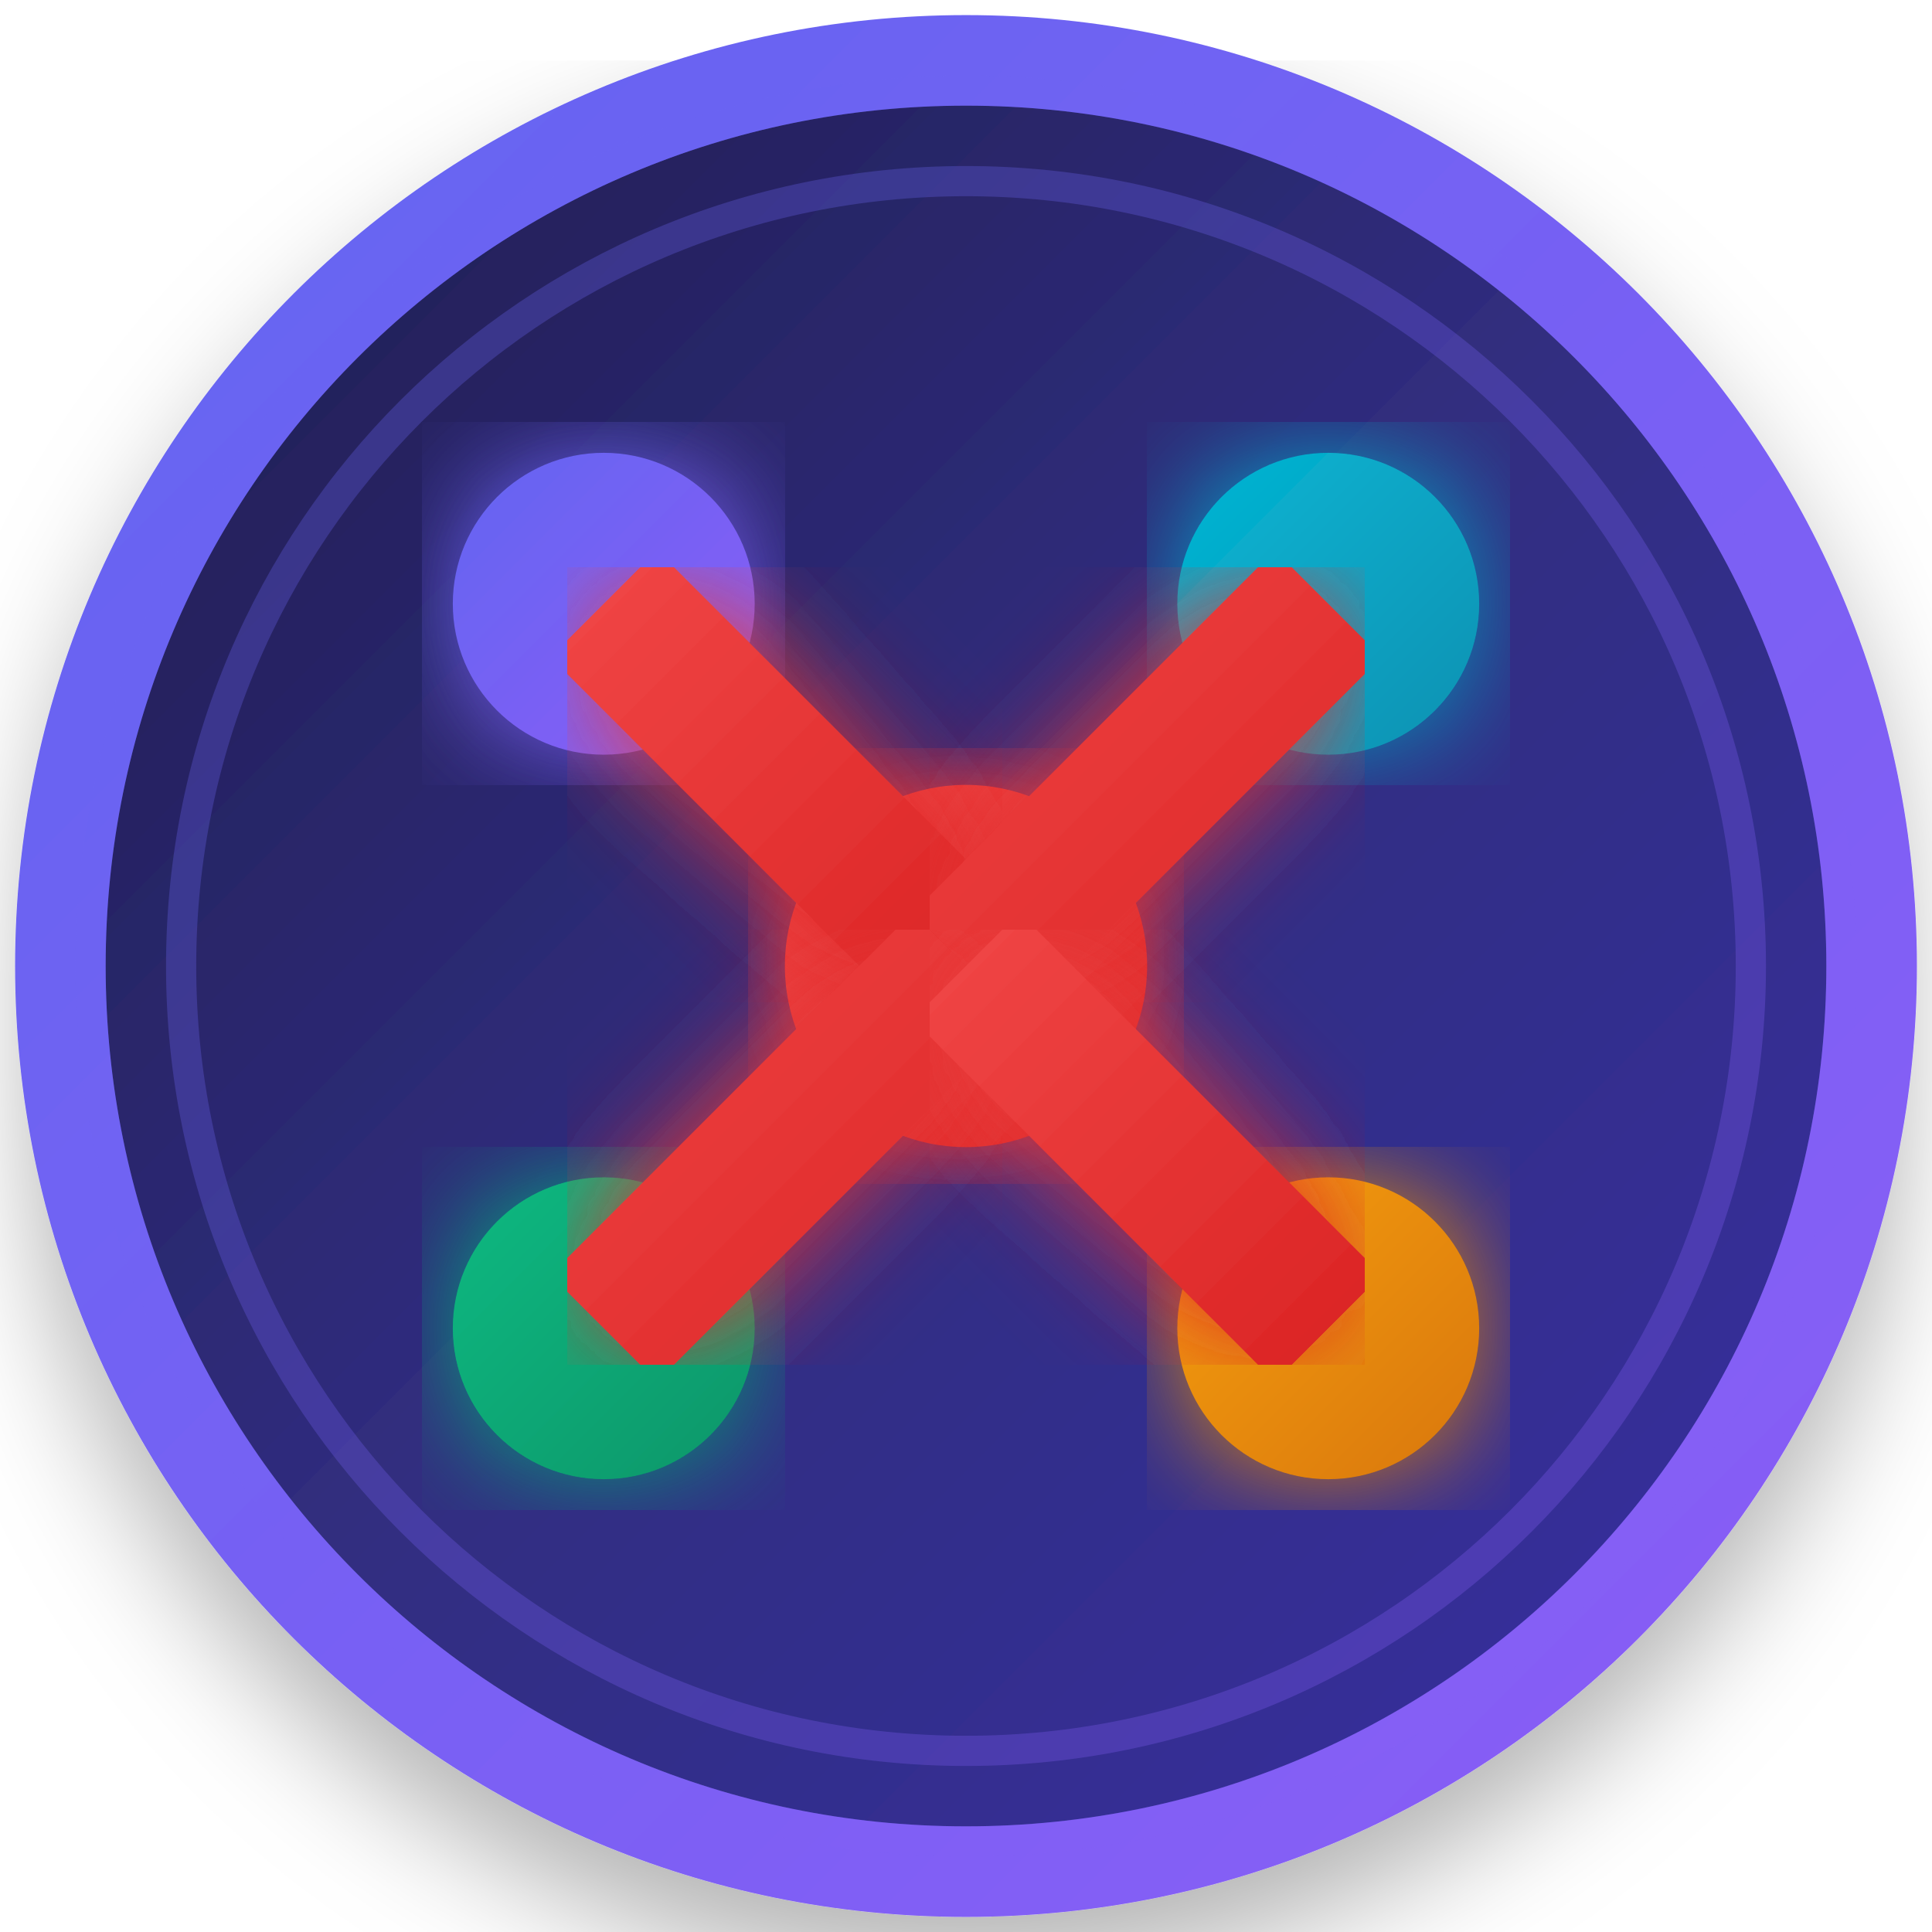
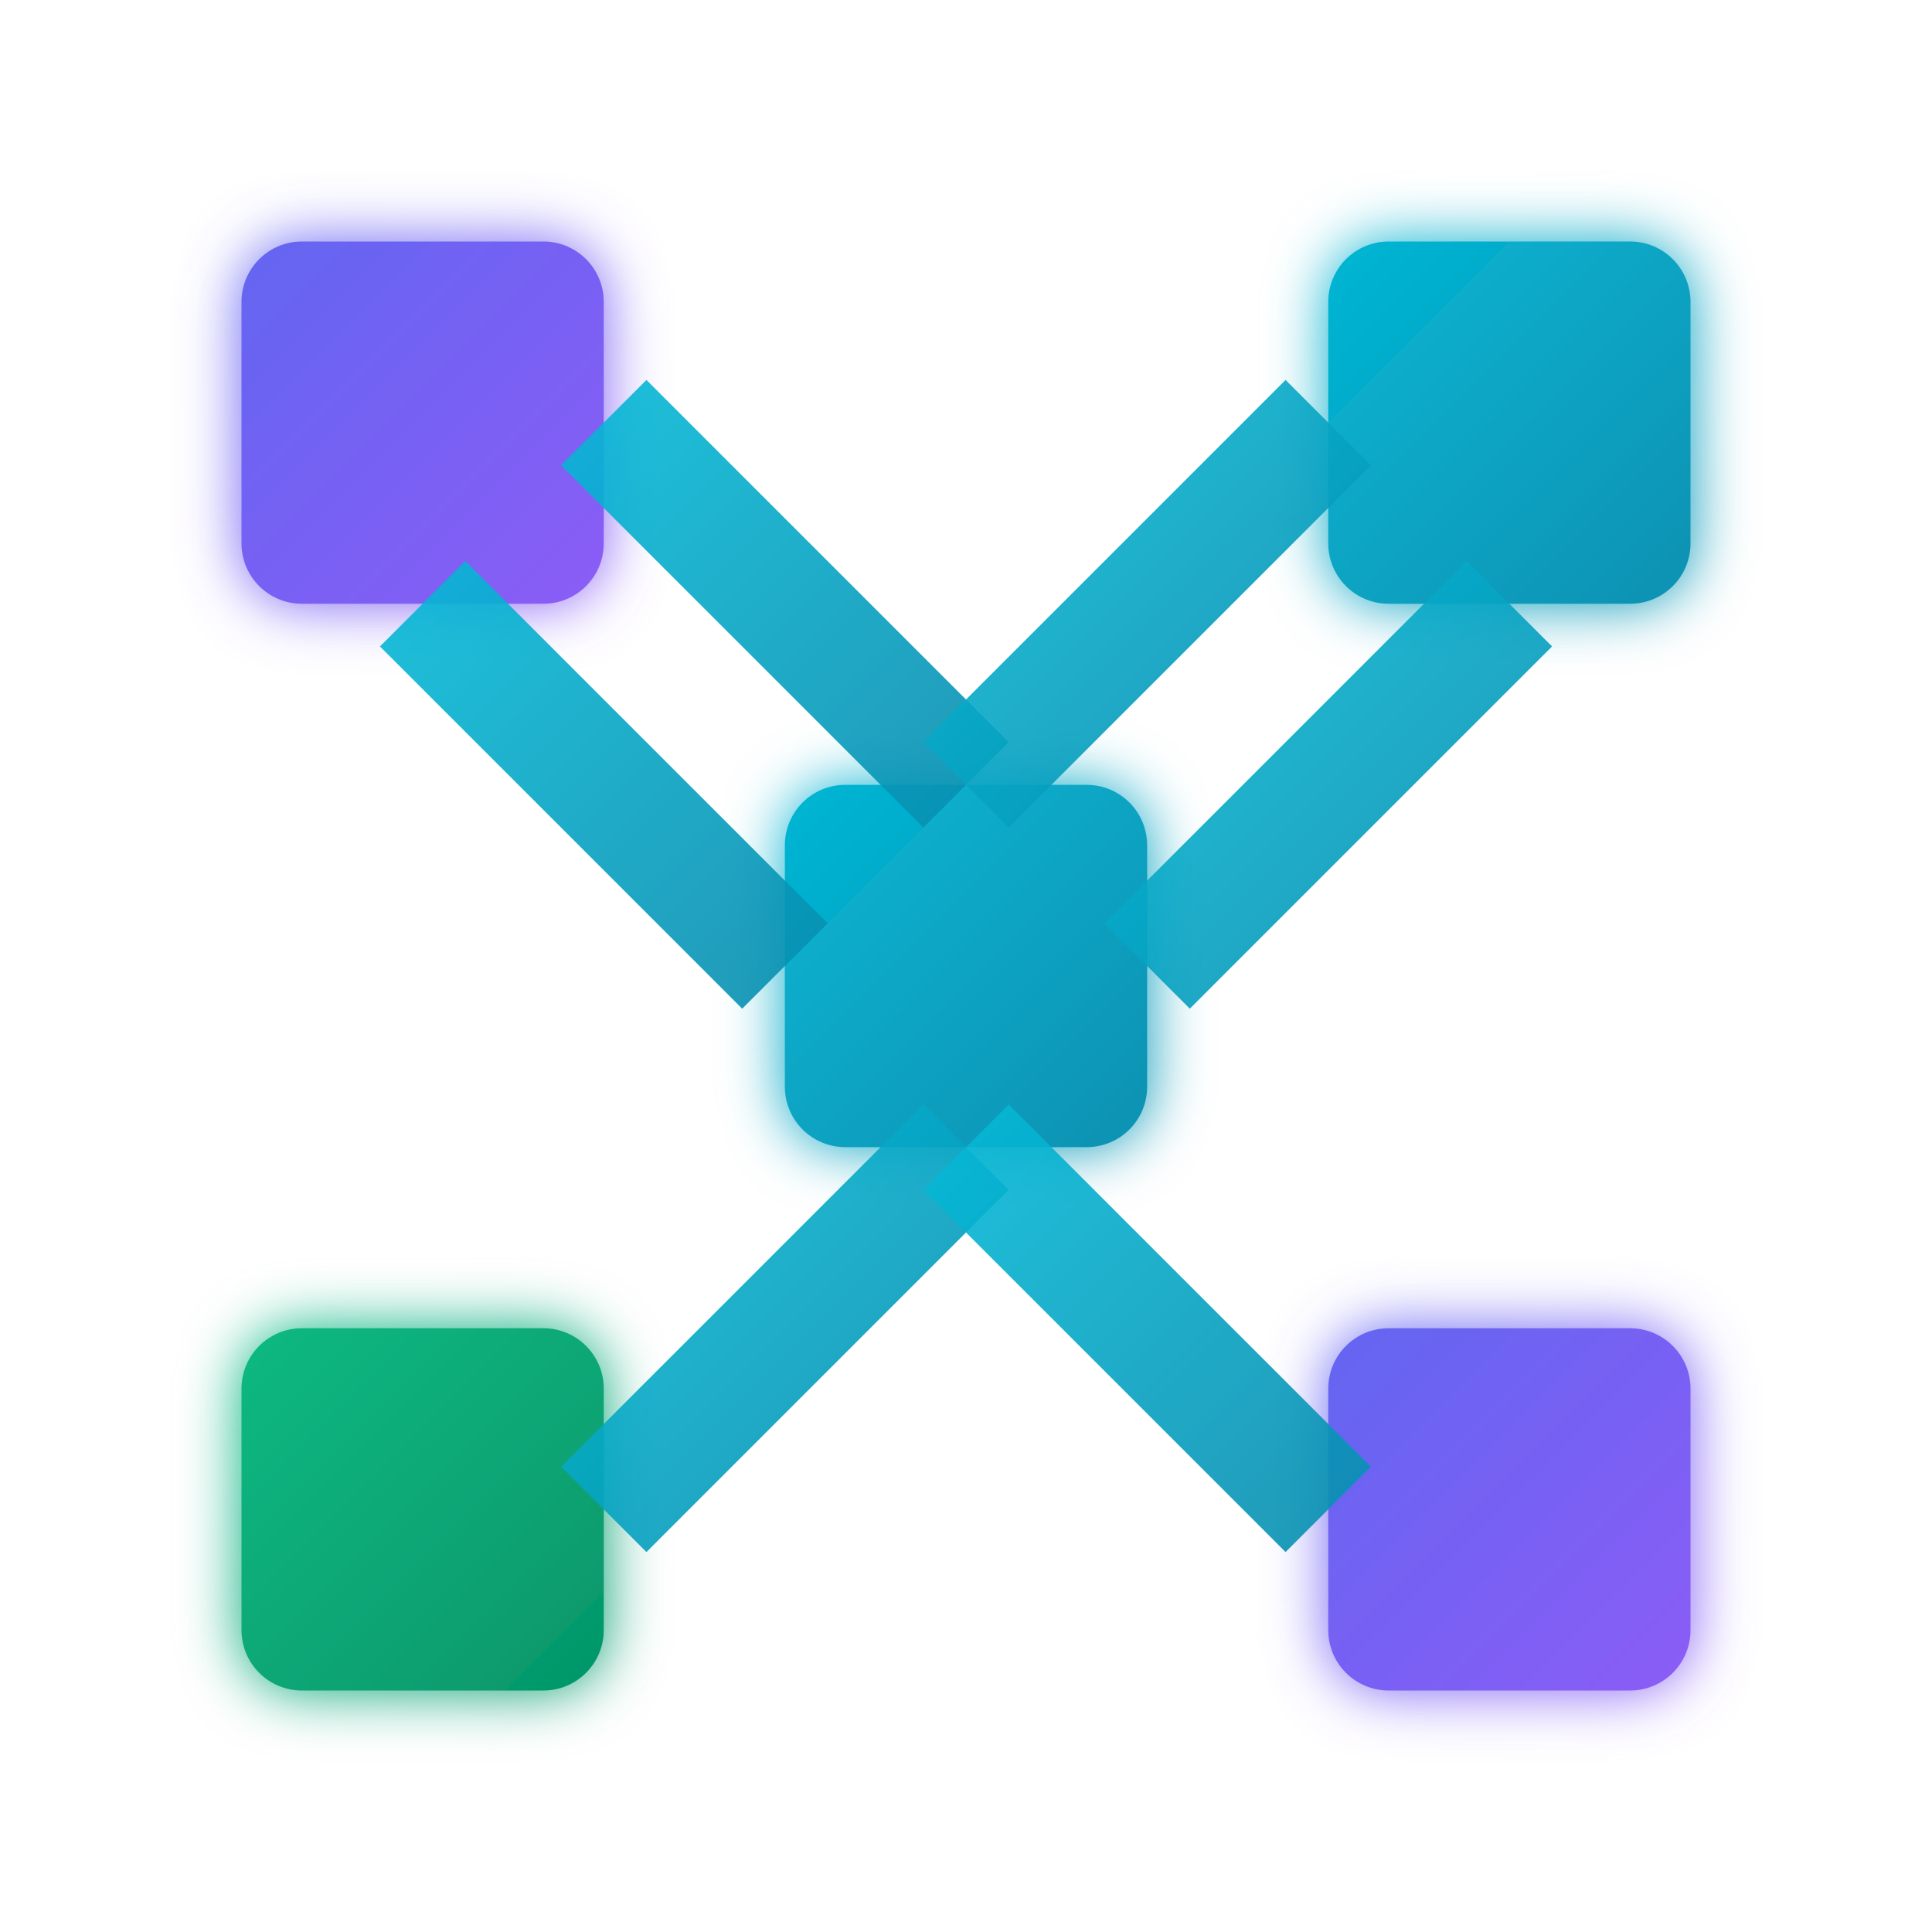
<svg xmlns="http://www.w3.org/2000/svg" width="32" height="32" viewBox="0 0 32 32">
  <defs>
-     <linearGradient id="bgGradient" x1="0%" y1="0%" x2="100%" y2="100%">
-       <stop offset="0%" style="stop-color:#1e1b4b;stop-opacity:1" />
-       <stop offset="50%" style="stop-color:#312e81;stop-opacity:1" />
-       <stop offset="100%" style="stop-color:#3730a3;stop-opacity:1" />
-     </linearGradient>
-     <linearGradient id="nodeGradient1" x1="0%" y1="0%" x2="100%" y2="100%">
+     <linearGradient id="primaryGradient" x1="0%" y1="0%" x2="100%" y2="100%">
      <stop offset="0%" style="stop-color:#6366f1;stop-opacity:1" />
      <stop offset="100%" style="stop-color:#8b5cf6;stop-opacity:1" />
    </linearGradient>
-     <linearGradient id="nodeGradient2" x1="0%" y1="0%" x2="100%" y2="100%">
+     <linearGradient id="secondaryGradient" x1="0%" y1="0%" x2="100%" y2="100%">
      <stop offset="0%" style="stop-color:#06b6d4;stop-opacity:1" />
      <stop offset="100%" style="stop-color:#0891b2;stop-opacity:1" />
    </linearGradient>
-     <linearGradient id="nodeGradient3" x1="0%" y1="0%" x2="100%" y2="100%">
+     <linearGradient id="accentGradient" x1="0%" y1="0%" x2="100%" y2="100%">
      <stop offset="0%" style="stop-color:#10b981;stop-opacity:1" />
      <stop offset="100%" style="stop-color:#059669;stop-opacity:1" />
    </linearGradient>
-     <linearGradient id="nodeGradient4" x1="0%" y1="0%" x2="100%" y2="100%">
-       <stop offset="0%" style="stop-color:#f59e0b;stop-opacity:1" />
-       <stop offset="100%" style="stop-color:#d97706;stop-opacity:1" />
-     </linearGradient>
-     <linearGradient id="nodeGradient5" x1="0%" y1="0%" x2="100%" y2="100%">
-       <stop offset="0%" style="stop-color:#ef4444;stop-opacity:1" />
-       <stop offset="100%" style="stop-color:#dc2626;stop-opacity:1" />
-     </linearGradient>
-     <filter id="glow">
-       <feGaussianBlur stdDeviation="1" result="coloredBlur" />
+     <filter id="glow" x="-50%" y="-50%" width="200%" height="200%">
+       <feGaussianBlur stdDeviation="0.5" result="coloredBlur" />
      <feMerge>
        <feMergeNode in="coloredBlur" />
        <feMergeNode in="SourceGraphic" />
      </feMerge>
    </filter>
-     <filter id="shadow" x="-50%" y="-50%" width="200%" height="200%">
-       <feDropShadow dx="0" dy="1" stdDeviation="1" flood-color="#000000" flood-opacity="0.3" />
-     </filter>
  </defs>
-   <circle cx="16" cy="16" r="15" fill="url(#bgGradient)" stroke="url(#nodeGradient1)" stroke-width="1.5" filter="url(#shadow)" />
-   <circle cx="16" cy="16" r="13" fill="none" stroke="url(#nodeGradient1)" stroke-width="0.5" opacity="0.3" />
-   <circle cx="10" cy="10" r="2.5" fill="url(#nodeGradient1)" filter="url(#glow)" />
-   <circle cx="22" cy="10" r="2.5" fill="url(#nodeGradient2)" filter="url(#glow)" />
-   <circle cx="10" cy="22" r="2.5" fill="url(#nodeGradient3)" filter="url(#glow)" />
-   <circle cx="22" cy="22" r="2.5" fill="url(#nodeGradient4)" filter="url(#glow)" />
-   <circle cx="16" cy="16" r="3" fill="url(#nodeGradient5)" filter="url(#glow)" />
-   <line x1="10" y1="10" x2="22" y2="10" stroke="url(#nodeGradient1)" stroke-width="2" opacity="0.9" filter="url(#glow)" />
-   <line x1="10" y1="10" x2="10" y2="22" stroke="url(#nodeGradient2)" stroke-width="2" opacity="0.9" filter="url(#glow)" />
-   <line x1="22" y1="10" x2="22" y2="22" stroke="url(#nodeGradient3)" stroke-width="2" opacity="0.9" filter="url(#glow)" />
-   <line x1="10" y1="22" x2="22" y2="22" stroke="url(#nodeGradient4)" stroke-width="2" opacity="0.9" filter="url(#glow)" />
-   <line x1="10" y1="10" x2="16" y2="16" stroke="url(#nodeGradient5)" stroke-width="2.5" opacity="1" filter="url(#glow)" />
-   <line x1="22" y1="10" x2="16" y2="16" stroke="url(#nodeGradient5)" stroke-width="2.5" opacity="1" filter="url(#glow)" />
-   <line x1="10" y1="22" x2="16" y2="16" stroke="url(#nodeGradient5)" stroke-width="2.5" opacity="1" filter="url(#glow)" />
-   <line x1="22" y1="22" x2="16" y2="16" stroke="url(#nodeGradient5)" stroke-width="2.5" opacity="1" filter="url(#glow)" />
-   <circle cx="16" cy="16" r="14.5" fill="none" stroke="url(#nodeGradient1)" stroke-width="0.5" opacity="0.2" />
+   <rect x="4" y="4" width="6" height="6" rx="1" fill="url(#primaryGradient)" filter="url(#glow)" />
+   <rect x="22" y="4" width="6" height="6" rx="1" fill="url(#secondaryGradient)" filter="url(#glow)" />
+   <rect x="4" y="22" width="6" height="6" rx="1" fill="url(#accentGradient)" filter="url(#glow)" />
+   <rect x="22" y="22" width="6" height="6" rx="1" fill="url(#primaryGradient)" filter="url(#glow)" />
+   <rect x="13" y="13" width="6" height="6" rx="1" fill="url(#secondaryGradient)" filter="url(#glow)" />
+   <line x1="10" y1="7" x2="22" y2="7" stroke="url(#primaryGradient)" stroke-width="1.5" opacity="0.8" />
+   <line x1="7" y1="10" x2="7" y2="22" stroke="url(#secondaryGradient)" stroke-width="1.5" opacity="0.8" />
+   <line x1="25" y1="10" x2="25" y2="22" stroke="url(#accentGradient)" stroke-width="1.5" opacity="0.8" />
+   <line x1="10" y1="25" x2="22" y2="25" stroke="url(#primaryGradient)" stroke-width="1.5" opacity="0.8" />
+   <line x1="10" y1="7" x2="16" y2="13" stroke="url(#secondaryGradient)" stroke-width="2" opacity="0.9" />
+   <line x1="22" y1="7" x2="16" y2="13" stroke="url(#secondaryGradient)" stroke-width="2" opacity="0.9" />
+   <line x1="7" y1="10" x2="13" y2="16" stroke="url(#secondaryGradient)" stroke-width="2" opacity="0.9" />
+   <line x1="25" y1="10" x2="19" y2="16" stroke="url(#secondaryGradient)" stroke-width="2" opacity="0.9" />
+   <line x1="10" y1="25" x2="16" y2="19" stroke="url(#secondaryGradient)" stroke-width="2" opacity="0.9" />
+   <line x1="22" y1="25" x2="16" y2="19" stroke="url(#secondaryGradient)" stroke-width="2" opacity="0.9" />
</svg>
